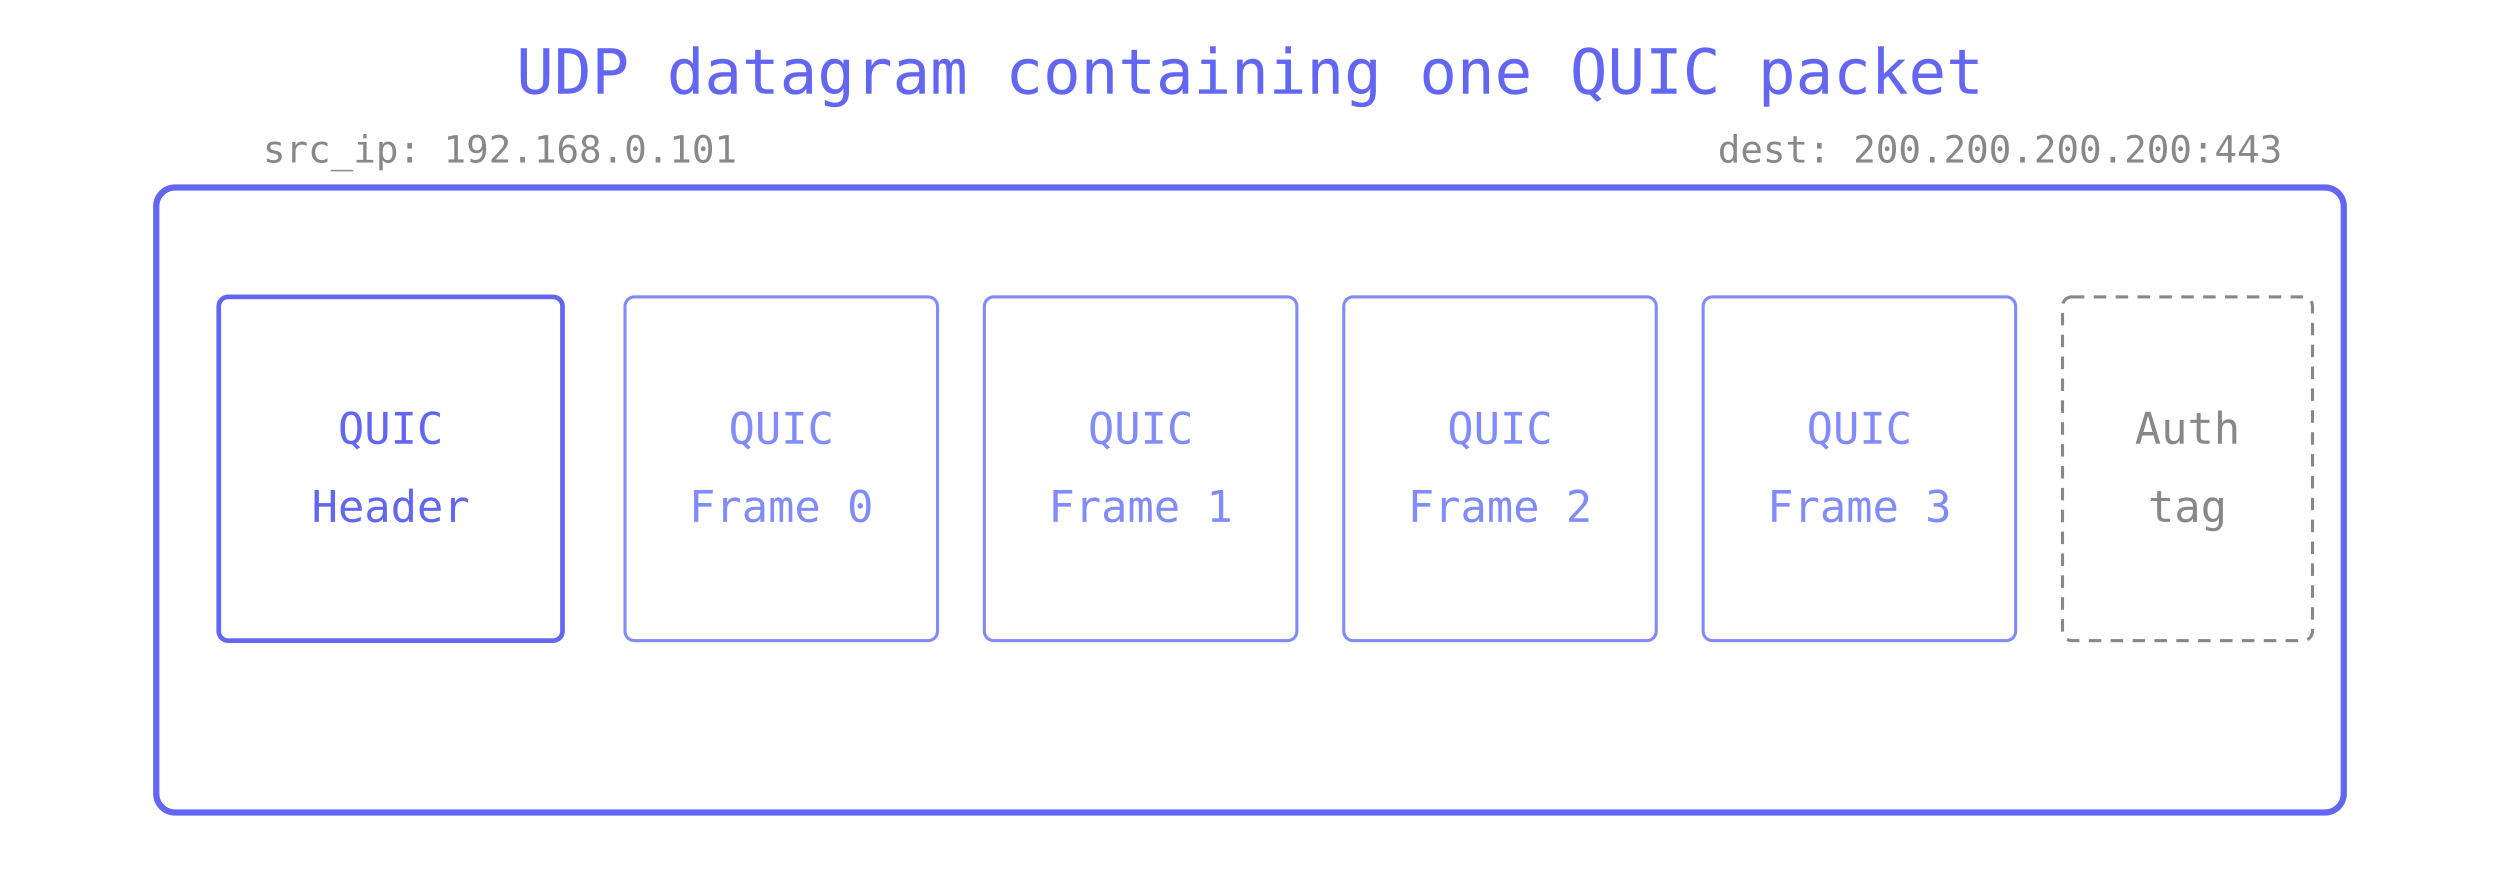
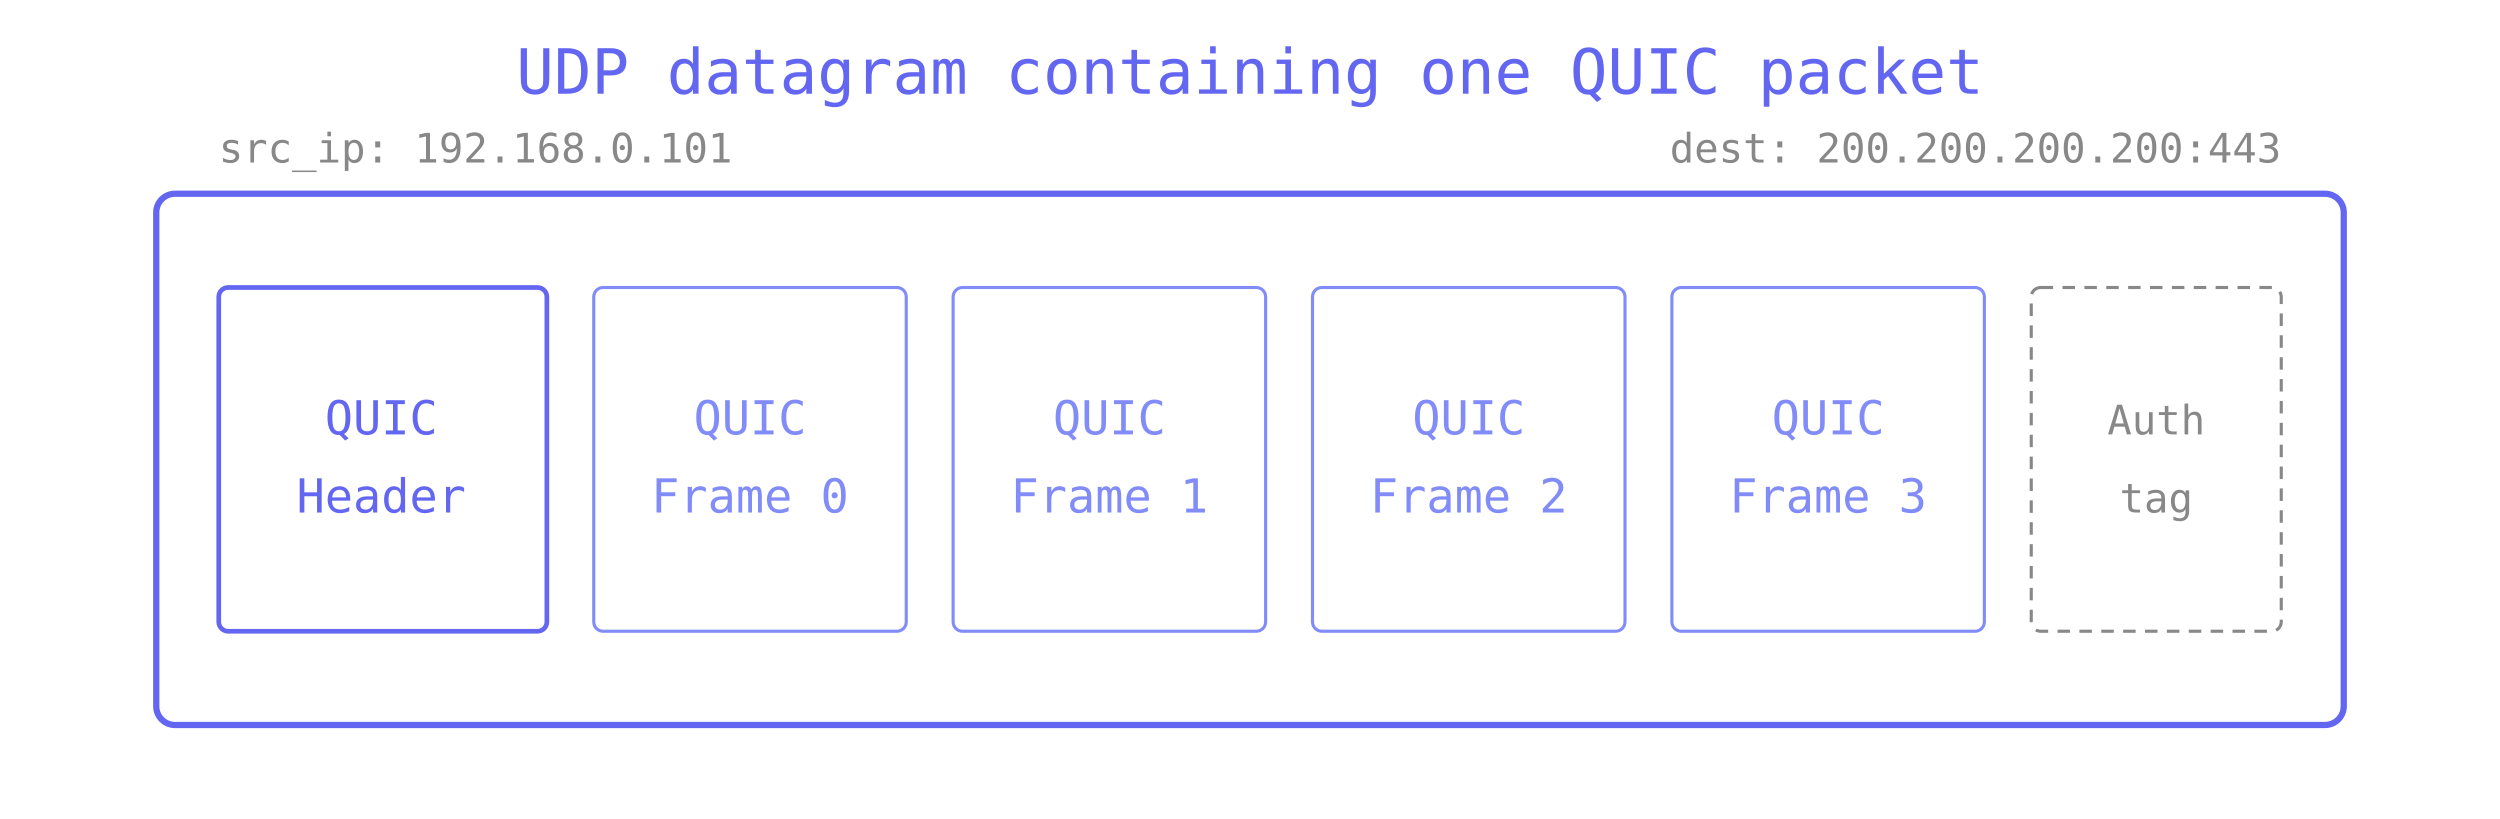
- <svg xmlns="http://www.w3.org/2000/svg" viewBox="0 0 800 280">
+ <svg xmlns="http://www.w3.org/2000/svg" viewBox="0 0 800 262">
  <text x="400" y="30" text-anchor="middle" font-family="Space Mono, monospace" font-size="20" fill="#6366f1">UDP datagram containing one QUIC packet</text>
-   <rect x="50" y="60" width="700" height="200" rx="6" fill="none" stroke="#6366f1" stroke-width="2" />
-   <text x="160" y="52" text-anchor="middle" font-family="Space Mono, monospace" font-size="12" fill="#888">src_ip: 192.168.0.101</text>
-   <text x="640" y="52" text-anchor="middle" font-family="Space Mono, monospace" font-size="12" fill="#888">dest: 200.200.200.200:443</text>
-   <rect x="70" y="95" width="110" height="110" rx="3" fill="none" stroke="#6366f1" stroke-width="1.5" />
-   <text x="125" y="142" text-anchor="middle" font-family="Space Mono, monospace" font-size="14" fill="#6366f1">QUIC</text>
-   <text x="125" y="167" text-anchor="middle" font-family="Space Mono, monospace" font-size="14" fill="#6366f1">Header</text>
-   <rect x="200" y="95" width="100" height="110" rx="3" fill="none" stroke="#818cf8" stroke-width="1" />
-   <text x="250" y="142" text-anchor="middle" font-family="Space Mono, monospace" font-size="14" fill="#818cf8">QUIC</text>
-   <text x="250" y="167" text-anchor="middle" font-family="Space Mono, monospace" font-size="14" fill="#818cf8">Frame 0</text>
-   <rect x="315" y="95" width="100" height="110" rx="3" fill="none" stroke="#818cf8" stroke-width="1" />
-   <text x="365" y="142" text-anchor="middle" font-family="Space Mono, monospace" font-size="14" fill="#818cf8">QUIC</text>
-   <text x="365" y="167" text-anchor="middle" font-family="Space Mono, monospace" font-size="14" fill="#818cf8">Frame 1</text>
-   <rect x="430" y="95" width="100" height="110" rx="3" fill="none" stroke="#818cf8" stroke-width="1" />
-   <text x="480" y="142" text-anchor="middle" font-family="Space Mono, monospace" font-size="14" fill="#818cf8">QUIC</text>
-   <text x="480" y="167" text-anchor="middle" font-family="Space Mono, monospace" font-size="14" fill="#818cf8">Frame 2</text>
-   <rect x="545" y="95" width="100" height="110" rx="3" fill="none" stroke="#818cf8" stroke-width="1" />
-   <text x="595" y="142" text-anchor="middle" font-family="Space Mono, monospace" font-size="14" fill="#818cf8">QUIC</text>
-   <text x="595" y="167" text-anchor="middle" font-family="Space Mono, monospace" font-size="14" fill="#818cf8">Frame 3</text>
-   <rect x="660" y="95" width="80" height="110" rx="3" fill="none" stroke="#888" stroke-width="1" stroke-dasharray="4 3" />
-   <text x="700" y="142" text-anchor="middle" font-family="Space Mono, monospace" font-size="14" fill="#888">Auth</text>
-   <text x="700" y="167" text-anchor="middle" font-family="Space Mono, monospace" font-size="14" fill="#888">tag</text>
+   <rect x="50" y="62" width="700" height="170" rx="6" fill="none" stroke="#6366f1" stroke-width="2" />
+   <text x="70" y="52" font-family="Space Mono, monospace" font-size="13" fill="#888">src_ip: 192.168.0.101</text>
+   <text x="730" y="52" text-anchor="end" font-family="Space Mono, monospace" font-size="13" fill="#888">dest: 200.200.200.200:443</text>
+   <rect x="70" y="92" width="105" height="110" rx="3" fill="none" stroke="#6366f1" stroke-width="1.5" />
+   <text x="122" y="139" text-anchor="middle" font-family="Space Mono, monospace" font-size="15" fill="#6366f1">QUIC</text>
+   <text x="122" y="164" text-anchor="middle" font-family="Space Mono, monospace" font-size="15" fill="#6366f1">Header</text>
+   <rect x="190" y="92" width="100" height="110" rx="3" fill="none" stroke="#818cf8" stroke-width="1" />
+   <text x="240" y="139" text-anchor="middle" font-family="Space Mono, monospace" font-size="15" fill="#818cf8">QUIC</text>
+   <text x="240" y="164" text-anchor="middle" font-family="Space Mono, monospace" font-size="15" fill="#818cf8">Frame 0</text>
+   <rect x="305" y="92" width="100" height="110" rx="3" fill="none" stroke="#818cf8" stroke-width="1" />
+   <text x="355" y="139" text-anchor="middle" font-family="Space Mono, monospace" font-size="15" fill="#818cf8">QUIC</text>
+   <text x="355" y="164" text-anchor="middle" font-family="Space Mono, monospace" font-size="15" fill="#818cf8">Frame 1</text>
+   <rect x="420" y="92" width="100" height="110" rx="3" fill="none" stroke="#818cf8" stroke-width="1" />
+   <text x="470" y="139" text-anchor="middle" font-family="Space Mono, monospace" font-size="15" fill="#818cf8">QUIC</text>
+   <text x="470" y="164" text-anchor="middle" font-family="Space Mono, monospace" font-size="15" fill="#818cf8">Frame 2</text>
+   <rect x="535" y="92" width="100" height="110" rx="3" fill="none" stroke="#818cf8" stroke-width="1" />
+   <text x="585" y="139" text-anchor="middle" font-family="Space Mono, monospace" font-size="15" fill="#818cf8">QUIC</text>
+   <text x="585" y="164" text-anchor="middle" font-family="Space Mono, monospace" font-size="15" fill="#818cf8">Frame 3</text>
+   <rect x="650" y="92" width="80" height="110" rx="3" fill="none" stroke="#888" stroke-width="1" stroke-dasharray="4 3" />
+   <text x="690" y="139" text-anchor="middle" font-family="Space Mono, monospace" font-size="13" fill="#888">Auth</text>
+   <text x="690" y="164" text-anchor="middle" font-family="Space Mono, monospace" font-size="13" fill="#888">tag</text>
</svg>
